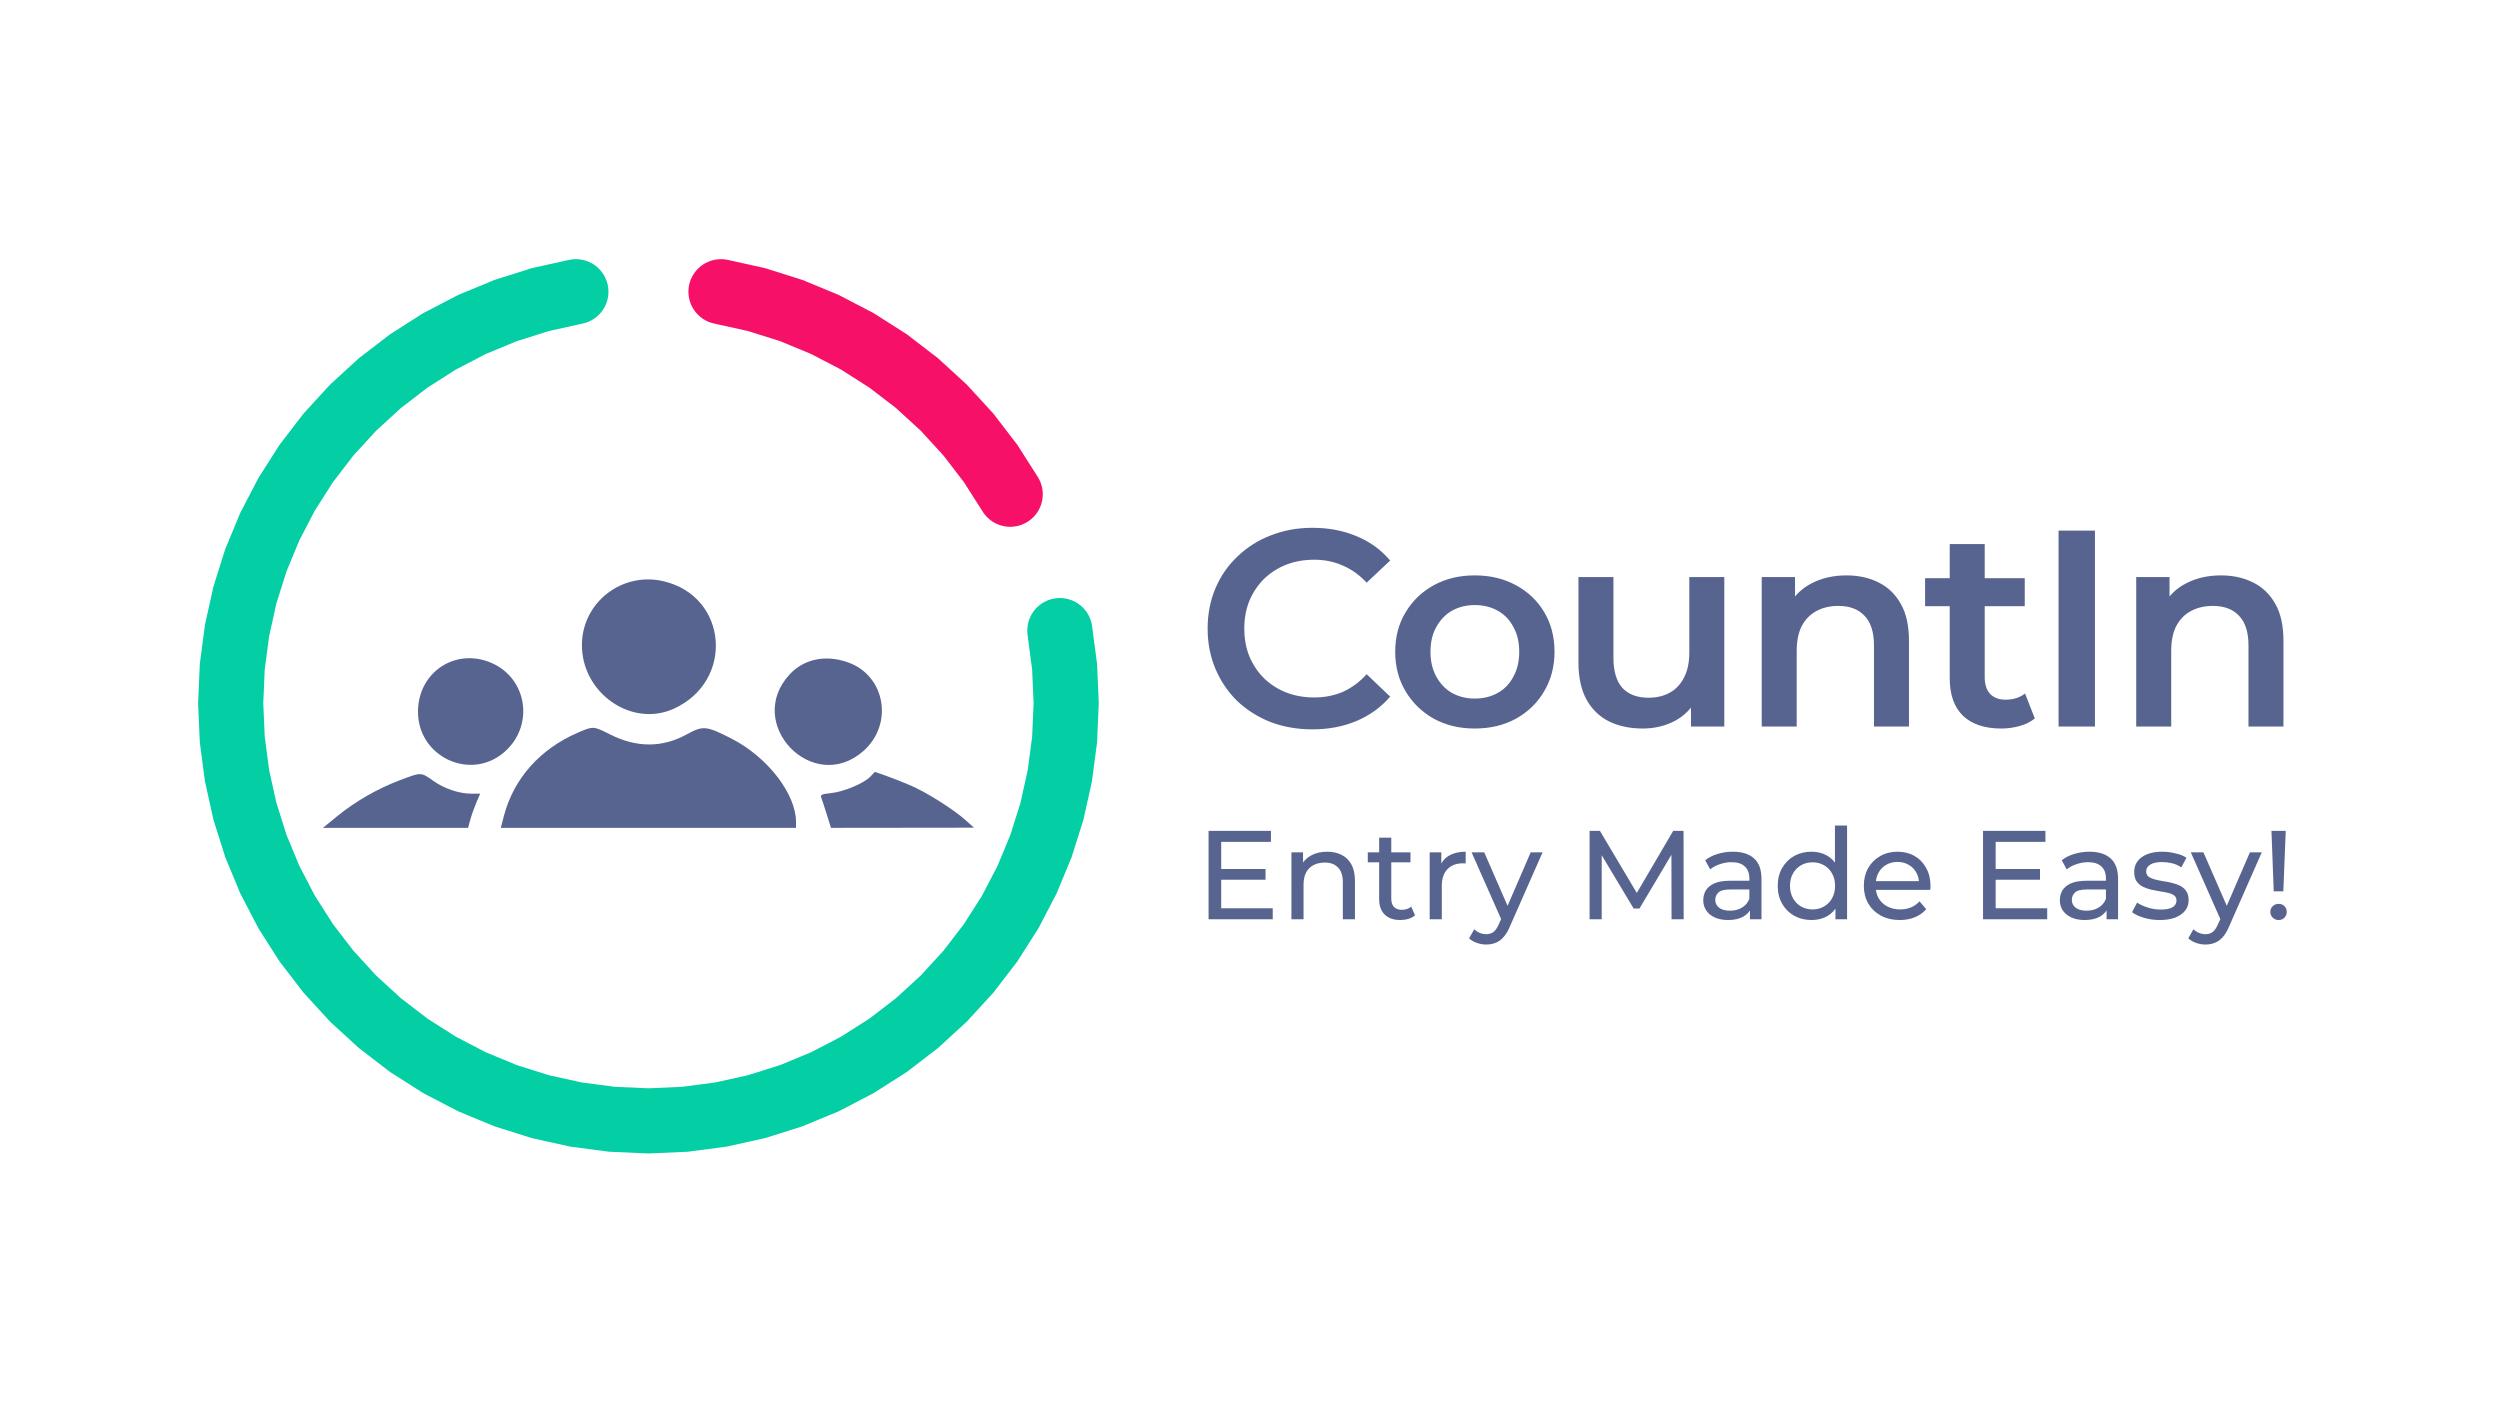
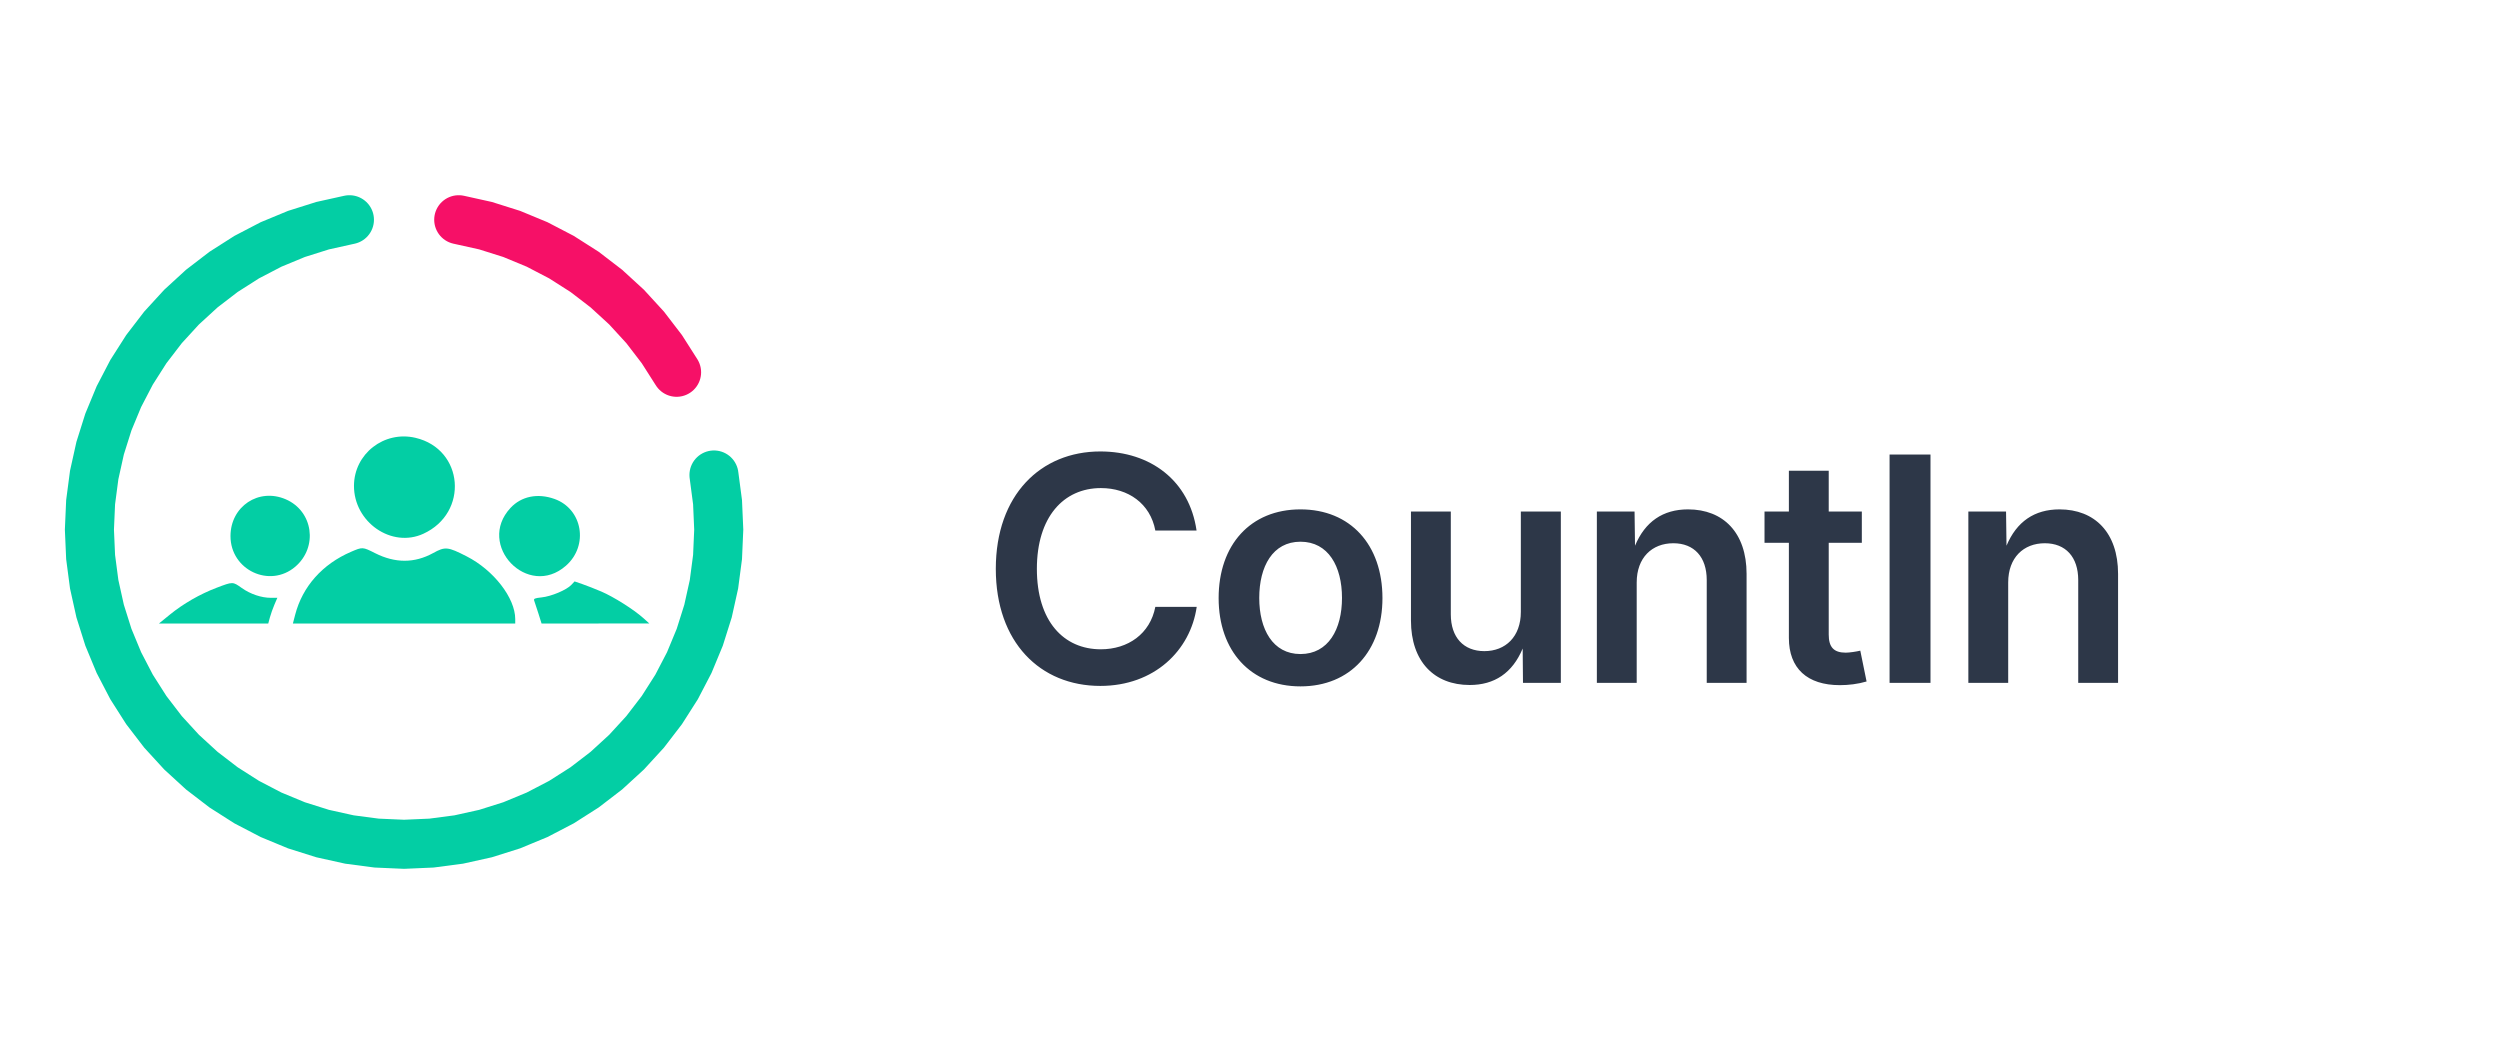
- <svg xmlns="http://www.w3.org/2000/svg" width="1920" height="1080" viewBox="0 0 1920 1080" fill="none">
-   <path d="M517.612 544.236C564.25 522.885 558.964 458.011 509.639 446.4C477.636 438.865 447.046 462.695 446.915 495.259C446.765 532.416 485.231 559.061 517.612 544.236Z" fill="#576490" />
-   <path d="M387.101 577.784C410.466 557.788 405.279 521.137 377.376 509.091C349.747 497.156 321.01 516.302 321.01 546.64C321.01 581.184 361.073 600.065 387.101 577.784Z" fill="#576490" />
-   <path d="M663.043 576.8C686.427 556.219 680.015 518.935 651.333 508.716C634.16 502.596 617.536 506 606.483 517.895C571.31 555.756 624.281 610.921 663.043 576.8Z" fill="#576490" />
-   <path d="M527.587 563.92C508.658 574.325 488.986 574.357 468.488 564.015C455.739 557.583 455.66 557.579 443.97 562.604C414.668 575.203 394.384 598.061 386.92 626.908L384.619 635.787L497.976 635.787L611.334 635.787L611.334 631.225C611.334 609.727 589.389 581.358 561.893 567.304C542.459 557.373 539.949 557.124 527.587 563.92Z" fill="#576490" />
-   <path d="M741.825 630.11C732.23 621.492 711.578 608.454 699.097 603.133C692.871 600.48 684.19 597.072 679.813 595.562L671.847 592.815L668.491 596.385C663.644 601.548 648.072 608.086 638.204 609.106C631.219 609.826 629.879 610.423 630.677 612.463C631.211 613.823 633.121 619.63 634.919 625.362L638.193 635.787L693.096 635.724L748 635.657L741.825 630.11Z" fill="#576490" />
-   <path d="M362.16 609.533C352.514 609.533 341.259 605.734 332.534 599.531C323.275 592.949 323.504 592.949 306.92 599.263C289.771 605.79 272.922 615.475 259.042 626.786L248 635.787L303.75 635.787L359.499 635.787L361.172 629.581C362.089 626.169 364.176 620.259 365.809 616.456L368.774 609.533L362.16 609.533Z" fill="#576490" />
-   <path d="M813.959 484.288L817.612 512.038L818.833 540L817.612 567.962L813.959 595.712L807.901 623.038L799.485 649.731L788.774 675.59L775.85 700.417L760.811 724.022L743.773 746.228L724.863 766.863L704.228 785.773L682.022 802.811L658.417 817.85L633.59 830.774L607.731 841.485L581.038 849.901L553.712 855.959L525.962 859.612L498 860.833L470.038 859.612L442.288 855.959L414.962 849.901L388.269 841.485L362.41 830.774L337.583 817.85L313.978 802.811L291.772 785.773L271.137 766.863L252.227 746.228L235.189 724.022L220.15 700.417L207.226 675.59L196.515 649.731L188.099 623.038L182.041 595.712L178.388 567.962L177.167 540L178.388 512.038L182.041 484.288L188.099 456.962L196.515 430.269L207.226 404.41L220.15 379.583L235.189 355.978L252.227 333.772L271.137 313.137L291.772 294.227L313.978 277.189L337.583 262.15L362.41 249.226L388.269 238.515L414.962 230.099L442.288 224.041" stroke="#03CEA4" stroke-width="50" stroke-linecap="round" />
-   <path d="M553.712 224.041L581.038 230.099L607.731 238.515L633.59 249.226L658.417 262.15L682.022 277.189L704.228 294.227L724.863 313.137L743.773 333.772L760.811 355.978L775.85 379.583" stroke="#F61067" stroke-width="50" stroke-linecap="round" />
-   <path d="M1007.87 560.15C996.403 560.15 985.725 558.287 975.835 554.56C966.088 550.69 957.56 545.315 950.25 538.435C943.083 531.412 937.493 523.17 933.48 513.71C929.467 504.25 927.46 493.93 927.46 482.75C927.46 471.57 929.467 461.25 933.48 451.79C937.493 442.33 943.155 434.16 950.465 427.28C957.775 420.257 966.303 414.882 976.05 411.155C985.797 407.285 996.475 405.35 1008.09 405.35C1020.41 405.35 1031.66 407.5 1041.84 411.8C1052.02 415.957 1060.62 422.192 1067.64 430.505L1049.58 447.49C1044.13 441.613 1038.04 437.242 1031.31 434.375C1024.57 431.365 1017.26 429.86 1009.38 429.86C1001.49 429.86 994.253 431.15 987.66 433.73C981.21 436.31 975.548 439.965 970.675 444.695C965.945 449.425 962.218 455.015 959.495 461.465C956.915 467.915 955.625 475.01 955.625 482.75C955.625 490.49 956.915 497.585 959.495 504.035C962.218 510.485 965.945 516.075 970.675 520.805C975.548 525.535 981.21 529.19 987.66 531.77C994.253 534.35 1001.49 535.64 1009.38 535.64C1017.26 535.64 1024.57 534.207 1031.31 531.34C1038.04 528.33 1044.13 523.815 1049.58 517.795L1067.64 534.995C1060.62 543.165 1052.02 549.4 1041.84 553.7C1031.66 558 1020.34 560.15 1007.87 560.15ZM1132.58 559.505C1120.83 559.505 1110.37 556.997 1101.19 551.98C1092.02 546.82 1084.78 539.797 1079.48 530.91C1074.17 522.023 1071.52 511.918 1071.52 500.595C1071.52 489.128 1074.17 479.023 1079.48 470.28C1084.78 461.393 1092.02 454.442 1101.19 449.425C1110.37 444.408 1120.83 441.9 1132.58 441.9C1144.48 441.9 1155.01 444.408 1164.19 449.425C1173.5 454.442 1180.74 461.322 1185.9 470.065C1191.21 478.808 1193.86 488.985 1193.86 500.595C1193.86 511.918 1191.21 522.023 1185.9 530.91C1180.74 539.797 1173.5 546.82 1164.19 551.98C1155.01 556.997 1144.48 559.505 1132.58 559.505ZM1132.58 536.5C1139.18 536.5 1145.05 535.067 1150.21 532.2C1155.37 529.333 1159.39 525.177 1162.25 519.73C1165.26 514.283 1166.77 507.905 1166.77 500.595C1166.77 493.142 1165.26 486.763 1162.25 481.46C1159.39 476.013 1155.37 471.857 1150.21 468.99C1145.05 466.123 1139.25 464.69 1132.8 464.69C1126.2 464.69 1120.33 466.123 1115.17 468.99C1110.15 471.857 1106.14 476.013 1103.13 481.46C1100.12 486.763 1098.61 493.142 1098.61 500.595C1098.61 507.905 1100.12 514.283 1103.13 519.73C1106.14 525.177 1110.15 529.333 1115.17 532.2C1120.33 535.067 1126.13 536.5 1132.58 536.5ZM1261.7 559.505C1251.95 559.505 1243.35 557.713 1235.9 554.13C1228.44 550.403 1222.64 544.813 1218.48 537.36C1214.32 529.763 1212.25 520.232 1212.25 508.765V443.19H1239.12V505.11C1239.12 515.43 1241.41 523.17 1246 528.33C1250.73 533.347 1257.4 535.855 1266 535.855C1272.3 535.855 1277.75 534.565 1282.34 531.985C1287.07 529.405 1290.72 525.535 1293.3 520.375C1296.02 515.215 1297.39 508.837 1297.39 501.24V443.19H1324.26V558H1298.68V527.04L1303.19 536.5C1299.32 543.953 1293.66 549.687 1286.21 553.7C1278.75 557.57 1270.58 559.505 1261.7 559.505ZM1418.14 441.9C1427.32 441.9 1435.49 443.692 1442.65 447.275C1449.96 450.858 1455.7 456.377 1459.85 463.83C1464.01 471.14 1466.09 480.6 1466.09 492.21V558H1439.21V495.65C1439.21 485.473 1436.78 477.877 1431.9 472.86C1427.17 467.843 1420.51 465.335 1411.91 465.335C1405.6 465.335 1400.01 466.625 1395.14 469.205C1390.27 471.785 1386.47 475.655 1383.74 480.815C1381.16 485.832 1379.87 492.21 1379.87 499.95V558H1353V443.19H1378.58V474.15L1374.07 464.69C1378.08 457.38 1383.89 451.79 1391.48 447.92C1399.22 443.907 1408.11 441.9 1418.14 441.9ZM1536.95 559.505C1524.33 559.505 1514.59 556.28 1507.71 549.83C1500.83 543.237 1497.39 533.562 1497.39 520.805V417.82H1524.26V520.16C1524.26 525.607 1525.62 529.835 1528.35 532.845C1531.21 535.855 1535.15 537.36 1540.17 537.36C1546.19 537.36 1551.21 535.783 1555.22 532.63L1562.75 551.765C1559.59 554.345 1555.72 556.28 1551.14 557.57C1546.55 558.86 1541.82 559.505 1536.95 559.505ZM1478.47 465.55V444.05H1555.01V465.55H1478.47ZM1580.98 558V407.5H1608.93V558H1580.98ZM1705.76 441.9C1714.93 441.9 1723.1 443.692 1730.27 447.275C1737.58 450.858 1743.31 456.377 1747.47 463.83C1751.62 471.14 1753.7 480.6 1753.7 492.21V558H1726.83V495.65C1726.83 485.473 1724.39 477.877 1719.52 472.86C1714.79 467.843 1708.12 465.335 1699.52 465.335C1693.22 465.335 1687.63 466.625 1682.75 469.205C1677.88 471.785 1674.08 475.655 1671.36 480.815C1668.78 485.832 1667.49 492.21 1667.49 499.95V558H1640.61V443.19H1666.2V474.15L1661.68 464.69C1665.7 457.38 1671.5 451.79 1679.1 447.92C1686.84 443.907 1695.72 441.9 1705.76 441.9Z" fill="#576490" />
-   <path d="M937.012 667.394H971.932V675.639H937.012V667.394ZM937.885 697.561H977.461V706H928.185V638.1H976.103V646.539H937.885V697.561ZM1019.26 654.105C1023.46 654.105 1027.15 654.913 1030.32 656.53C1033.55 658.147 1036.07 660.604 1037.88 663.902C1039.7 667.2 1040.6 671.371 1040.6 676.415V706H1031.29V677.482C1031.29 672.503 1030.06 668.752 1027.6 666.23C1025.21 663.708 1021.81 662.447 1017.42 662.447C1014.12 662.447 1011.24 663.094 1008.78 664.387C1006.33 665.68 1004.42 667.588 1003.06 670.11C1001.77 672.632 1001.12 675.768 1001.12 679.519V706H991.809V654.59H1000.73V668.461L999.278 664.775C1000.96 661.412 1003.55 658.793 1007.04 656.918C1010.53 655.043 1014.6 654.105 1019.26 654.105ZM1075.49 706.582C1070.31 706.582 1066.31 705.192 1063.46 702.411C1060.61 699.63 1059.19 695.653 1059.19 690.48V643.338H1068.5V690.092C1068.5 692.873 1069.18 695.007 1070.54 696.494C1071.96 697.981 1073.97 698.725 1076.55 698.725C1079.46 698.725 1081.89 697.917 1083.83 696.3L1086.74 702.993C1085.32 704.222 1083.6 705.127 1081.6 705.709C1079.66 706.291 1077.62 706.582 1075.49 706.582ZM1050.46 662.253V654.59H1083.25V662.253H1050.46ZM1098 706V654.59H1106.92V668.558L1106.05 665.066C1107.47 661.509 1109.86 658.793 1113.23 656.918C1116.59 655.043 1120.73 654.105 1125.64 654.105V663.126C1125.25 663.061 1124.87 663.029 1124.48 663.029C1124.16 663.029 1123.83 663.029 1123.51 663.029C1118.53 663.029 1114.58 664.516 1111.67 667.491C1108.76 670.466 1107.31 674.766 1107.31 680.392V706H1098ZM1141.43 725.4C1138.98 725.4 1136.58 724.98 1134.26 724.139C1131.93 723.363 1129.92 722.199 1128.24 720.647L1132.22 713.663C1133.51 714.892 1134.94 715.829 1136.49 716.476C1138.04 717.123 1139.69 717.446 1141.43 717.446C1143.7 717.446 1145.57 716.864 1147.06 715.7C1148.55 714.536 1149.94 712.467 1151.23 709.492L1154.43 702.411L1155.4 701.247L1175.58 654.59H1184.7L1159.77 711.141C1158.28 714.762 1156.6 717.608 1154.72 719.677C1152.91 721.746 1150.91 723.201 1148.71 724.042C1146.51 724.947 1144.09 725.4 1141.43 725.4ZM1153.66 707.649L1130.18 654.59H1139.88L1159.86 700.374L1153.66 707.649ZM1220.8 706V638.1H1228.75L1259.21 689.413H1254.94L1285.01 638.1H1292.96L1293.06 706H1283.75L1283.65 652.747H1285.88L1259.11 697.755H1254.65L1227.68 652.747H1230.11V706H1220.8ZM1343.99 706V695.136L1343.51 693.099V674.572C1343.51 670.627 1342.34 667.588 1340.02 665.454C1337.75 663.255 1334.33 662.156 1329.73 662.156C1326.69 662.156 1323.72 662.673 1320.81 663.708C1317.9 664.678 1315.44 666.004 1313.44 667.685L1309.56 660.701C1312.21 658.567 1315.38 656.95 1319.06 655.851C1322.81 654.687 1326.73 654.105 1330.8 654.105C1337.85 654.105 1343.28 655.819 1347.1 659.246C1350.91 662.673 1352.82 667.911 1352.82 674.96V706H1343.99ZM1327.11 706.582C1323.3 706.582 1319.94 705.935 1317.03 704.642C1314.18 703.349 1311.98 701.57 1310.43 699.307C1308.88 696.979 1308.1 694.36 1308.1 691.45C1308.1 688.669 1308.75 686.147 1310.04 683.884C1311.4 681.621 1313.57 679.81 1316.54 678.452C1319.58 677.094 1323.66 676.415 1328.76 676.415H1345.06V683.108H1329.15C1324.5 683.108 1321.36 683.884 1319.74 685.436C1318.13 686.988 1317.32 688.863 1317.32 691.062C1317.32 693.584 1318.32 695.621 1320.32 697.173C1322.33 698.66 1325.11 699.404 1328.67 699.404C1332.16 699.404 1335.2 698.628 1337.78 697.076C1340.44 695.524 1342.34 693.261 1343.51 690.286L1345.35 696.688C1344.12 699.727 1341.96 702.152 1338.85 703.963C1335.75 705.709 1331.84 706.582 1327.11 706.582ZM1391.3 706.582C1386.32 706.582 1381.85 705.483 1377.91 703.284C1374.03 701.085 1370.96 698.014 1368.69 694.069C1366.43 690.124 1365.3 685.533 1365.3 680.295C1365.3 675.057 1366.43 670.498 1368.69 666.618C1370.96 662.673 1374.03 659.602 1377.91 657.403C1381.85 655.204 1386.32 654.105 1391.3 654.105C1395.63 654.105 1399.54 655.075 1403.03 657.015C1406.52 658.955 1409.31 661.865 1411.37 665.745C1413.51 669.625 1414.58 674.475 1414.58 680.295C1414.58 686.115 1413.54 690.965 1411.47 694.845C1409.47 698.725 1406.72 701.667 1403.23 703.672C1399.73 705.612 1395.76 706.582 1391.3 706.582ZM1392.07 698.434C1395.3 698.434 1398.21 697.69 1400.8 696.203C1403.45 694.716 1405.52 692.614 1407.01 689.898C1408.56 687.117 1409.34 683.916 1409.34 680.295C1409.34 676.609 1408.56 673.44 1407.01 670.789C1405.52 668.073 1403.45 665.971 1400.8 664.484C1398.21 662.997 1395.3 662.253 1392.07 662.253C1388.77 662.253 1385.83 662.997 1383.24 664.484C1380.66 665.971 1378.59 668.073 1377.04 670.789C1375.48 673.44 1374.71 676.609 1374.71 680.295C1374.71 683.916 1375.48 687.117 1377.04 689.898C1378.59 692.614 1380.66 694.716 1383.24 696.203C1385.83 697.69 1388.77 698.434 1392.07 698.434ZM1409.63 706V692.129L1410.21 680.198L1409.24 668.267V634.026H1418.55V706H1409.63ZM1459.06 706.582C1453.57 706.582 1448.72 705.45 1444.51 703.187C1440.38 700.924 1437.14 697.82 1434.81 693.875C1432.55 689.93 1431.42 685.404 1431.42 680.295C1431.42 675.186 1432.52 670.66 1434.72 666.715C1436.98 662.77 1440.05 659.699 1443.93 657.5C1447.88 655.237 1452.31 654.105 1457.22 654.105C1462.2 654.105 1466.6 655.204 1470.41 657.403C1474.23 659.602 1477.2 662.706 1479.34 666.715C1481.54 670.66 1482.63 675.283 1482.63 680.586C1482.63 680.974 1482.6 681.427 1482.54 681.944C1482.54 682.461 1482.51 682.946 1482.44 683.399H1438.69V676.706H1477.59L1473.81 679.034C1473.87 675.736 1473.19 672.794 1471.77 670.207C1470.35 667.62 1468.38 665.616 1465.85 664.193C1463.4 662.706 1460.52 661.962 1457.22 661.962C1453.99 661.962 1451.11 662.706 1448.59 664.193C1446.07 665.616 1444.09 667.653 1442.67 670.304C1441.25 672.891 1440.54 675.865 1440.54 679.228V680.78C1440.54 684.207 1441.31 687.279 1442.86 689.995C1444.48 692.646 1446.71 694.716 1449.56 696.203C1452.4 697.69 1455.67 698.434 1459.35 698.434C1462.39 698.434 1465.14 697.917 1467.6 696.882C1470.12 695.847 1472.32 694.295 1474.2 692.226L1479.34 698.24C1477.01 700.956 1474.1 703.025 1470.61 704.448C1467.18 705.871 1463.33 706.582 1459.06 706.582ZM1531.8 667.394H1566.72V675.639H1531.8V667.394ZM1532.67 697.561H1572.25V706H1522.97V638.1H1570.89V646.539H1532.67V697.561ZM1617.85 706V695.136L1617.36 693.099V674.572C1617.36 670.627 1616.2 667.588 1613.87 665.454C1611.61 663.255 1608.18 662.156 1603.59 662.156C1600.55 662.156 1597.57 662.673 1594.66 663.708C1591.75 664.678 1589.3 666.004 1587.29 667.685L1583.41 660.701C1586.06 658.567 1589.23 656.95 1592.92 655.851C1596.67 654.687 1600.58 654.105 1604.66 654.105C1611.7 654.105 1617.14 655.819 1620.95 659.246C1624.77 662.673 1626.67 667.911 1626.67 674.96V706H1617.85ZM1600.97 706.582C1597.15 706.582 1593.79 705.935 1590.88 704.642C1588.04 703.349 1585.84 701.57 1584.29 699.307C1582.73 696.979 1581.96 694.36 1581.96 691.45C1581.96 688.669 1582.6 686.147 1583.9 683.884C1585.26 681.621 1587.42 679.81 1590.4 678.452C1593.44 677.094 1597.51 676.415 1602.62 676.415H1618.91V683.108H1603.01C1598.35 683.108 1595.21 683.884 1593.6 685.436C1591.98 686.988 1591.17 688.863 1591.17 691.062C1591.17 693.584 1592.17 695.621 1594.18 697.173C1596.18 698.66 1598.96 699.404 1602.52 699.404C1606.01 699.404 1609.05 698.628 1611.64 697.076C1614.29 695.524 1616.2 693.261 1617.36 690.286L1619.21 696.688C1617.98 699.727 1615.81 702.152 1612.71 703.963C1609.6 705.709 1605.69 706.582 1600.97 706.582ZM1658.65 706.582C1654.38 706.582 1650.31 706 1646.43 704.836C1642.61 703.672 1639.61 702.249 1637.41 700.568L1641.29 693.196C1643.49 694.683 1646.2 695.944 1649.44 696.979C1652.67 698.014 1655.97 698.531 1659.33 698.531C1663.66 698.531 1666.77 697.917 1668.64 696.688C1670.58 695.459 1671.55 693.746 1671.55 691.547C1671.55 689.93 1670.97 688.669 1669.81 687.764C1668.64 686.859 1667.09 686.18 1665.15 685.727C1663.27 685.274 1661.17 684.886 1658.85 684.563C1656.52 684.175 1654.19 683.722 1651.86 683.205C1649.53 682.623 1647.4 681.847 1645.46 680.877C1643.52 679.842 1641.97 678.452 1640.8 676.706C1639.64 674.895 1639.06 672.503 1639.06 669.528C1639.06 666.424 1639.93 663.708 1641.68 661.38C1643.42 659.052 1645.88 657.274 1649.05 656.045C1652.28 654.752 1656.1 654.105 1660.49 654.105C1663.86 654.105 1667.25 654.525 1670.68 655.366C1674.17 656.142 1677.02 657.274 1679.22 658.761L1675.24 666.133C1672.91 664.581 1670.49 663.514 1667.96 662.932C1665.44 662.35 1662.92 662.059 1660.4 662.059C1656.32 662.059 1653.28 662.738 1651.28 664.096C1649.27 665.389 1648.27 667.071 1648.27 669.14C1648.27 670.886 1648.85 672.244 1650.02 673.214C1651.25 674.119 1652.8 674.831 1654.67 675.348C1656.61 675.865 1658.75 676.318 1661.08 676.706C1663.4 677.029 1665.73 677.482 1668.06 678.064C1670.39 678.581 1672.49 679.325 1674.37 680.295C1676.31 681.265 1677.86 682.623 1679.02 684.369C1680.25 686.115 1680.86 688.443 1680.86 691.353C1680.86 694.457 1679.96 697.141 1678.15 699.404C1676.34 701.667 1673.78 703.446 1670.49 704.739C1667.19 705.968 1663.24 706.582 1658.65 706.582ZM1693.79 725.4C1691.33 725.4 1688.94 724.98 1686.61 724.139C1684.28 723.363 1682.27 722.199 1680.59 720.647L1684.57 713.663C1685.86 714.892 1687.29 715.829 1688.84 716.476C1690.39 717.123 1692.04 717.446 1693.79 717.446C1696.05 717.446 1697.92 716.864 1699.41 715.7C1700.9 714.536 1702.29 712.467 1703.58 709.492L1706.78 702.411L1707.75 701.247L1727.93 654.59H1737.05L1712.12 711.141C1710.63 714.762 1708.95 717.608 1707.07 719.677C1705.26 721.746 1703.26 723.201 1701.06 724.042C1698.86 724.947 1696.44 725.4 1693.79 725.4ZM1706.01 707.649L1682.53 654.59H1692.23L1712.22 700.374L1706.01 707.649ZM1746.22 684.563L1744.48 638.1H1755.44L1753.6 684.563H1746.22ZM1750.01 706.582C1748.2 706.582 1746.68 705.968 1745.45 704.739C1744.22 703.51 1743.6 702.055 1743.6 700.374C1743.6 698.563 1744.22 697.076 1745.45 695.912C1746.68 694.748 1748.2 694.166 1750.01 694.166C1751.82 694.166 1753.3 694.748 1754.47 695.912C1755.63 697.076 1756.21 698.563 1756.21 700.374C1756.21 702.055 1755.63 703.51 1754.47 704.739C1753.3 705.968 1751.82 706.582 1750.01 706.582Z" fill="#576490" />
+ <svg xmlns="http://www.w3.org/2000/svg" width="2549" height="1080" viewBox="0 0 2549 1080" fill="none">
+   <path d="M431.612 544.236C478.25 522.885 472.964 458.011 423.639 446.4C391.636 438.865 361.046 462.695 360.915 495.259C360.765 532.416 399.231 559.061 431.612 544.236Z" fill="#03CEA4" />
+   <path d="M301.101 577.784C324.466 557.788 319.279 521.137 291.376 509.091C263.747 497.156 235.01 516.302 235.01 546.64C235.01 581.184 275.073 600.065 301.101 577.784Z" fill="#03CEA4" />
+   <path d="M577.043 576.8C600.427 556.219 594.015 518.935 565.333 508.716C548.16 502.596 531.536 506 520.483 517.895C485.31 555.756 538.281 610.921 577.043 576.8Z" fill="#03CEA4" />
+   <path d="M441.587 563.92C422.658 574.325 402.986 574.357 382.488 564.015C369.739 557.583 369.66 557.579 357.97 562.604C328.668 575.203 308.384 598.061 300.92 626.908L298.619 635.787L411.976 635.787L525.334 635.787L525.334 631.225C525.334 609.727 503.389 581.358 475.893 567.304C456.459 557.373 453.949 557.124 441.587 563.92Z" fill="#03CEA4" />
+   <path d="M655.825 630.11C646.23 621.492 625.578 608.454 613.097 603.133C606.871 600.48 598.19 597.072 593.813 595.562L585.847 592.815L582.491 596.385C577.644 601.548 562.072 608.086 552.204 609.106C545.219 609.826 543.879 610.423 544.677 612.463C545.211 613.823 547.121 619.63 548.919 625.362L552.193 635.787L607.096 635.724L662 635.657L655.825 630.11Z" fill="#03CEA4" />
+   <path d="M276.16 609.533C266.514 609.533 255.259 605.734 246.534 599.531C237.275 592.949 237.504 592.949 220.92 599.263C203.771 605.79 186.922 615.475 173.042 626.786L162 635.787L217.75 635.787L273.499 635.787L275.172 629.581C276.089 626.169 278.176 620.259 279.809 616.456L282.774 609.533L276.16 609.533Z" fill="#03CEA4" />
+   <path d="M727.959 484.288L731.612 512.038L732.833 540L731.612 567.962L727.959 595.712L721.901 623.038L713.485 649.731L702.774 675.59L689.85 700.417L674.811 724.022L657.773 746.228L638.863 766.863L618.228 785.773L596.022 802.811L572.417 817.85L547.59 830.774L521.731 841.485L495.038 849.901L467.712 855.959L439.962 859.612L412 860.833L384.038 859.612L356.288 855.959L328.962 849.901L302.269 841.485L276.41 830.774L251.583 817.85L227.978 802.811L205.772 785.773L185.137 766.863L166.227 746.228L149.189 724.022L134.15 700.417L121.226 675.59L110.515 649.731L102.099 623.038L96.041 595.712L92.388 567.962L91.167 540L92.388 512.038L96.041 484.288L102.099 456.962L110.515 430.269L121.226 404.41L134.15 379.583L149.189 355.978L166.227 333.772L185.137 313.137L205.772 294.227L227.978 277.189L251.583 262.15L276.41 249.226L302.269 238.515L328.962 230.099L356.288 224.041" stroke="#03CEA4" stroke-width="50" stroke-linecap="round" />
+   <path d="M467.712 224.041L495.038 230.099L521.731 238.515L547.59 249.226L572.417 262.15L596.022 277.189L618.228 294.227L638.863 313.137L657.773 333.772L674.811 355.978L689.85 379.583" stroke="#F61067" stroke-width="50" stroke-linecap="round" />
+   <text x="999.232" y="696.24" font-family="'Inter', 'Segoe UI', -apple-system, BlinkMacSystemFont, sans-serif" font-size="320" font-weight="600" fill="#2D3748" letter-spacing="-0.02em">CountIn</text>
</svg>
